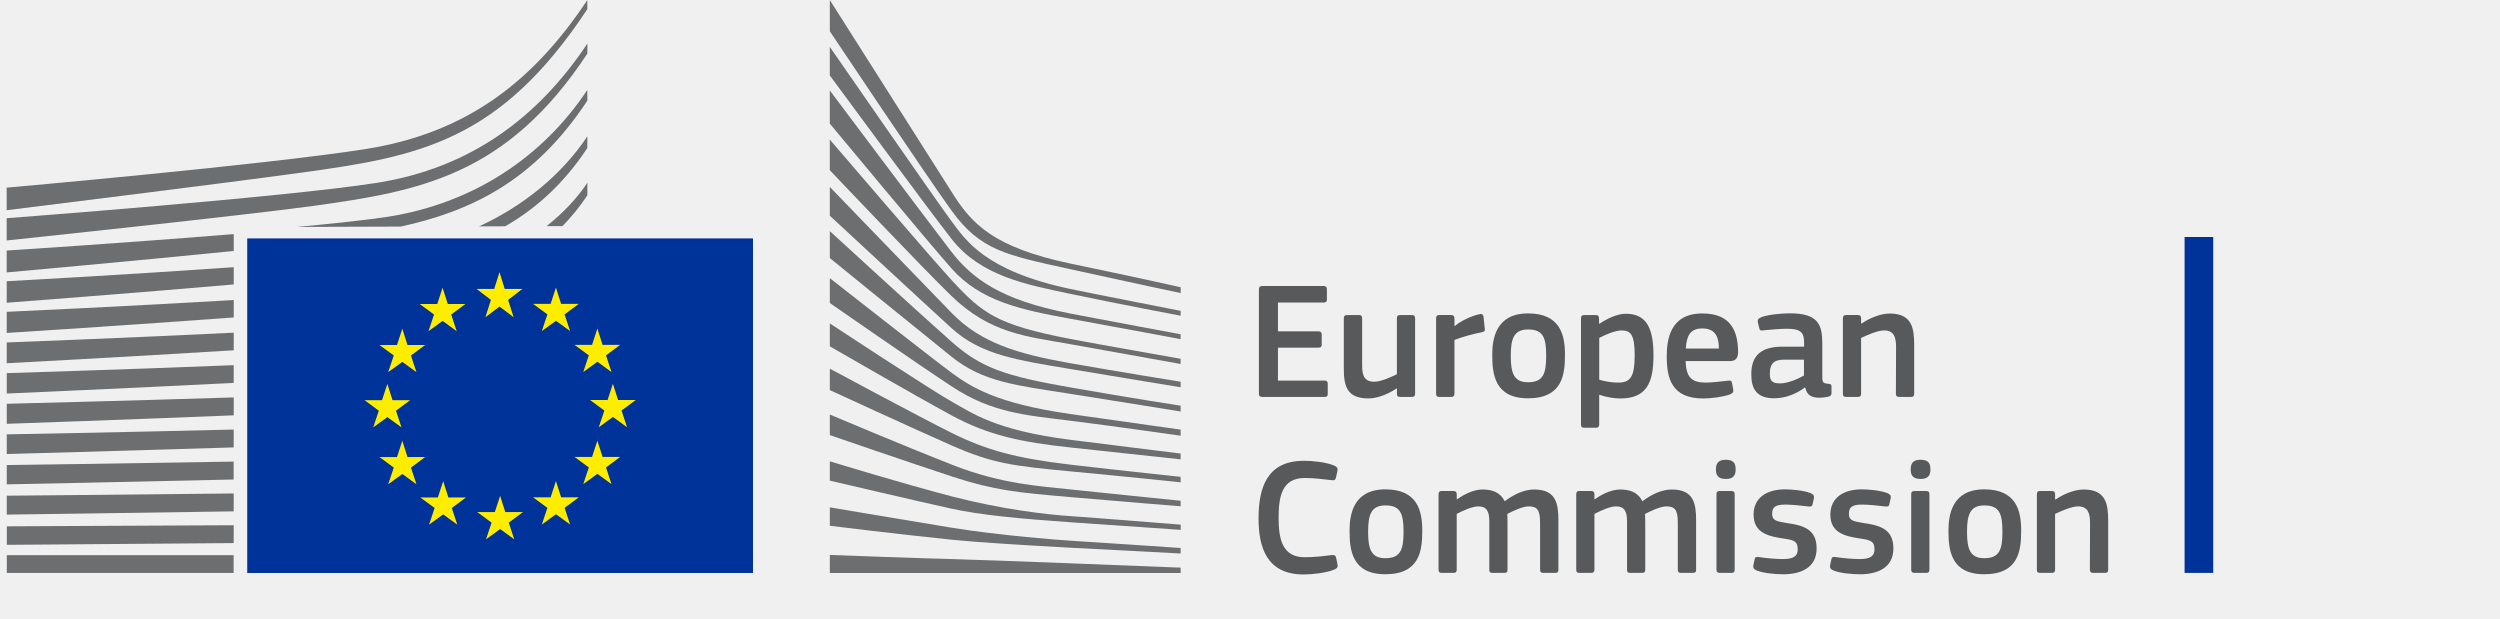
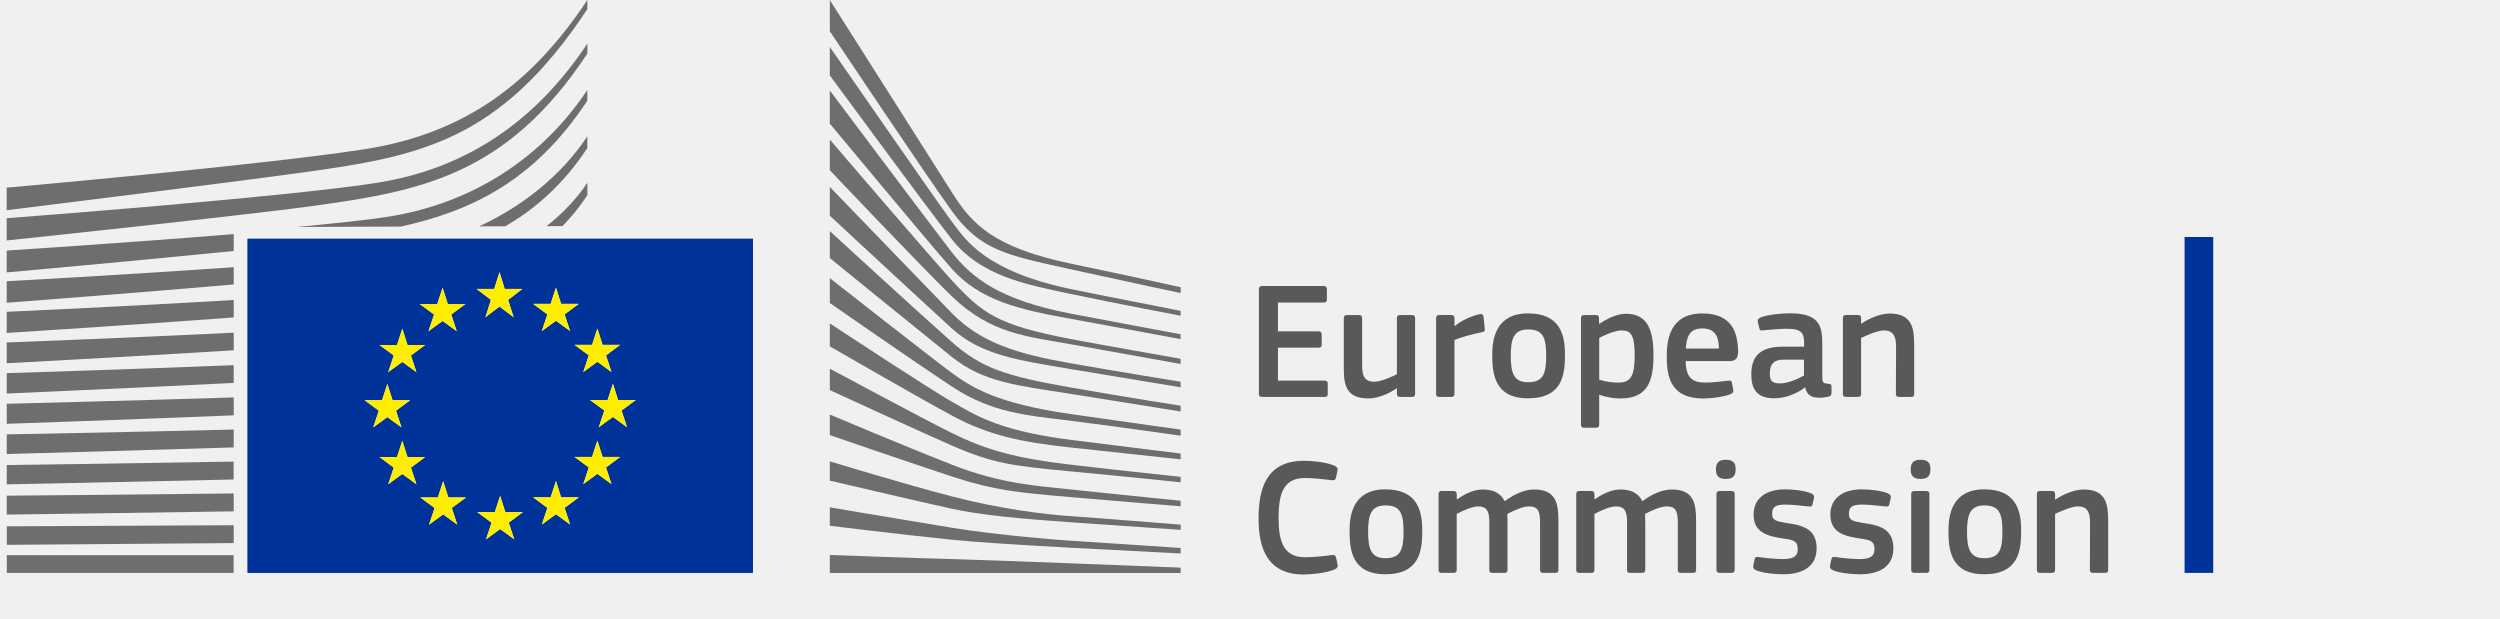
<svg xmlns="http://www.w3.org/2000/svg" width="291" height="72" viewBox="0 0 291 72" fill="none">
-   <path d="M87.648 27.751H87.592H28.777V66.695H87.592H87.648V27.751Z" fill="#003399" />
+   <defs>
+     <mask id="eu-flag-star-mask" maskUnits="userSpaceOnUse" x="0" y="0" width="291" height="72">
+       <path d="M87.648 27.751H87.592H28.777V66.695H87.592H87.648V27.751Z" fill="white" />
+       <path d="M58.746 33.635H60.797L59.143 34.909L59.787 36.926L58.143 35.683L56.5 36.926L57.144 34.909L55.48 33.635H57.525L58.143 31.669L58.746 33.635Z" fill="black" />
+       <path d="M58.818 59.608H60.869L59.22 60.836L59.859 62.777L58.215 61.58L56.572 62.777L57.221 60.836L55.552 59.608H57.597L58.215 57.718L58.818 59.608Z" fill="black" />
+       <path d="M65.315 57.891H67.37L65.717 59.114L66.361 61.055L64.712 59.858L63.069 61.055L63.718 59.114L62.048 57.891H64.094L64.712 55.996L65.315 57.891Z" fill="black" />
+       <path d="M65.315 35.368H67.37L65.717 36.595L66.361 38.536L64.712 37.339L63.069 38.536L63.718 36.595L62.048 35.368H64.094L64.712 33.477L65.315 35.368Z" fill="black" />
+       <path d="M70.142 40.141H72.187L70.539 41.364L71.178 43.305L69.534 42.108L67.891 43.305L68.54 41.364L66.871 40.141H68.916L69.534 38.246L70.142 40.141Z" fill="black" />
+       <path d="M70.142 53.184H72.187L70.539 54.412L71.178 56.353L69.534 55.155L67.891 56.353L68.54 54.412L66.871 53.184H68.916L69.534 51.294L70.142 53.184Z" fill="black" />
+       <path d="M71.945 46.561H74.001L72.347 47.788L72.991 49.73L71.343 48.532L69.699 49.73L70.348 47.788L68.679 46.561H70.724L71.343 44.67L71.945 46.561Z" fill="black" />
+       <path d="M52.126 35.388H54.171L52.522 36.611L53.161 38.552L51.518 37.355L49.874 38.552L50.523 36.611L48.859 35.388H50.9L51.518 33.493L52.126 35.388Z" fill="black" />
+       <path d="M47.432 40.157H49.488L47.834 41.379L48.473 43.32L46.83 42.123L45.186 43.32L45.835 41.379L44.166 40.157H46.211L46.83 38.261L47.432 40.157Z" fill="black" />
+       <path d="M45.691 46.581H47.741L46.093 47.804L46.732 49.745L45.088 48.553L43.445 49.745L44.094 47.804L42.43 46.581H44.47L45.088 44.686L45.691 46.581Z" fill="black" />
+       <path d="M47.432 53.199H49.488L47.834 54.427L48.473 56.368L46.83 55.171L45.186 56.368L45.835 54.427L44.166 53.199H46.211L46.83 51.309L47.432 53.199Z" fill="black" />
+       <path d="M52.193 57.907H54.238L52.589 59.129L53.228 61.07L51.585 59.873L49.941 61.07L50.59 59.129L48.926 57.907H50.967L51.585 56.011L52.193 57.907Z" fill="black" />
+     </mask>
+   </defs>
+   <path d="M87.648 27.751H87.592H28.777V66.695H87.592H87.648V27.751Z" fill="#003399" mask="url(#eu-flag-star-mask)" />
  <path d="M58.746 33.635H60.797L59.143 34.909L59.787 36.926L58.143 35.683L56.5 36.926L57.144 34.909L55.48 33.635H57.525L58.143 31.669L58.746 33.635Z" fill="#FFED00" />
  <path d="M58.818 59.608H60.869L59.22 60.836L59.859 62.777L58.215 61.58L56.572 62.777L57.221 60.836L55.552 59.608H57.597L58.215 57.718L58.818 59.608Z" fill="#FFED00" />
  <path d="M65.315 57.891H67.37L65.717 59.114L66.361 61.055L64.712 59.858L63.069 61.055L63.718 59.114L62.048 57.891H64.094L64.712 55.996L65.315 57.891Z" fill="#FFED00" />
  <path d="M65.315 35.368H67.37L65.717 36.595L66.361 38.536L64.712 37.339L63.069 38.536L63.718 36.595L62.048 35.368H64.094L64.712 33.477L65.315 35.368Z" fill="#FFED00" />
  <path d="M70.142 40.141H72.187L70.539 41.364L71.178 43.305L69.534 42.108L67.891 43.305L68.54 41.364L66.871 40.141H68.916L69.534 38.246L70.142 40.141Z" fill="#FFED00" />
  <path d="M70.142 53.184H72.187L70.539 54.412L71.178 56.353L69.534 55.155L67.891 56.353L68.54 54.412L66.871 53.184H68.916L69.534 51.294L70.142 53.184Z" fill="#FFED00" />
  <path d="M71.945 46.561H74.001L72.347 47.788L72.991 49.73L71.343 48.532L69.699 49.73L70.348 47.788L68.679 46.561H70.724L71.343 44.67L71.945 46.561Z" fill="#FFED00" />
  <path d="M52.126 35.388H54.171L52.522 36.611L53.161 38.552L51.518 37.355L49.874 38.552L50.523 36.611L48.859 35.388H50.9L51.518 33.493L52.126 35.388Z" fill="#FFED00" />
  <path d="M47.432 40.157H49.488L47.834 41.379L48.473 43.32L46.83 42.123L45.186 43.32L45.835 41.379L44.166 40.157H46.211L46.83 38.261L47.432 40.157Z" fill="#FFED00" />
  <path d="M45.691 46.581H47.741L46.093 47.804L46.732 49.745L45.088 48.553L43.445 49.745L44.094 47.804L42.43 46.581H44.47L45.088 44.686L45.691 46.581Z" fill="#FFED00" />
  <path d="M47.432 53.199H49.488L47.834 54.427L48.473 56.368L46.83 55.171L45.186 56.368L45.835 54.427L44.166 53.199H46.211L46.83 51.309L47.432 53.199Z" fill="#FFED00" />
  <path d="M52.193 57.907H54.238L52.589 59.129L53.228 61.07L51.585 59.873L49.941 61.07L50.59 59.129L48.926 57.907H50.967L51.585 56.011L52.193 57.907Z" fill="#FFED00" />
  <path d="M96.592 0.005C96.592 0.005 108.684 19.054 110.899 22.544C113.109 26.034 115.639 28.8 124.588 30.675C133.537 32.55 137.432 33.437 137.432 33.437V34.114C137.432 34.114 131.744 32.917 124.428 31.302C117.112 29.687 114.119 29.142 110.786 24.551C108.009 20.73 96.592 3.643 96.592 3.643V0V0.005Z" fill="#6D6E70" />
  <path d="M96.592 21.759C96.592 21.759 107.602 33.167 110.786 36.443C114.166 39.917 118.488 41.201 124.485 42.261C130.209 43.269 137.427 44.436 137.427 44.436V45.078C137.427 45.078 130.647 43.977 124.485 42.938C118.442 41.914 114.212 41.344 110.75 38.19C107.648 35.367 96.592 25.112 96.592 25.112V21.754V21.759Z" fill="#6D6E70" />
  <path d="M96.592 26.9C96.592 26.9 107.061 36.514 110.786 39.8C114.212 42.821 116.989 43.764 124.521 45.083C132.053 46.403 137.427 47.223 137.427 47.223V47.901C137.427 47.901 130.611 46.795 124.485 45.827C118.359 44.864 114.454 44.482 110.786 41.542C106.556 38.149 96.592 30.038 96.592 30.038V26.895V26.9Z" fill="#6D6E70" />
  <path d="M96.592 32.377C96.592 32.377 108.55 41.761 110.786 43.402C113.022 45.042 115.979 46.958 124.557 48.186C133.063 49.404 137.427 50.005 137.427 50.005V50.718C137.427 50.718 129.714 49.612 124.557 48.97C119.4 48.328 115.448 48.053 110.822 45.007C106.319 42.042 96.592 35.271 96.592 35.271V32.377Z" fill="#6D6E70" />
  <path d="M96.592 37.645C96.592 37.645 108.586 45.542 110.858 46.795C113.13 48.043 115.799 50.081 124.557 51.187C133.315 52.292 137.427 52.791 137.427 52.791V53.469C137.427 53.469 130.183 52.684 124.521 52.078C118.864 51.472 115.005 50.652 110.786 48.364C106.566 46.082 96.592 40.315 96.592 40.315V37.645Z" fill="#6D6E70" />
  <path d="M96.592 42.913C96.592 42.913 107.195 48.619 110.786 50.397C114.789 52.384 118.251 53.337 124.521 54.075C130.678 54.799 137.427 55.502 137.427 55.502V56.144C137.427 56.144 131.188 55.481 124.521 54.86C117.911 54.238 115.557 53.953 110.786 51.859C106.52 49.984 96.592 45.409 96.592 45.409V42.908V42.913Z" fill="#6D6E70" />
  <path d="M96.592 48.252C96.592 48.252 104.969 51.798 110.858 54.111C116.649 56.383 121.074 56.577 124.593 56.969C126.144 57.142 137.427 58.289 137.427 58.289V58.931C137.427 58.931 130.688 58.396 124.557 57.861C118.426 57.326 115.783 57.096 110.822 55.471C105.799 53.821 96.592 50.647 96.592 50.647V48.257V48.252Z" fill="#6D6E70" />
  <path d="M96.592 53.698C96.592 53.698 105.052 56.291 110.822 57.789C116.592 59.287 121.888 59.899 124.557 60.072C127.226 60.25 137.432 61.07 137.432 61.07V61.677C137.432 61.677 131.626 61.284 124.521 60.785C118.777 60.383 114.166 59.955 110.786 59.216C107.046 58.401 96.592 55.945 96.592 55.945V53.698Z" fill="#6D6E70" />
  <path d="M96.592 59.053C96.592 59.053 103.511 60.235 110.822 61.432C116.304 62.329 123.728 62.894 124.521 62.93C125.314 62.966 137.427 63.786 137.427 63.786V64.428C137.427 64.428 129.673 64.03 124.521 63.75C119.153 63.455 113.815 63.134 110.786 62.823C103.996 62.125 96.592 61.198 96.592 61.198V59.053Z" fill="#6D6E70" />
  <path d="M96.592 64.596C96.592 64.596 107.504 65.004 110.822 65.075C114.14 65.146 137.427 66.073 137.427 66.073V66.7H96.592V64.596Z" fill="#6D6E70" />
  <path d="M124.516 33.62C114.64 31.516 112.404 27.945 110.745 25.733C109.086 23.517 96.587 5.456 96.587 5.456V8.778C97.082 9.415 107.777 24.017 110.781 27.837C114.166 32.142 119.467 33.121 124.516 34.191C129.56 35.261 137.427 36.753 137.427 36.753V36.183C137.427 36.183 127.071 34.16 124.516 33.62Z" fill="#6D6E70" />
  <path d="M124.516 36.478C116.407 34.909 113.125 32.372 110.745 29.305C108.364 26.233 96.587 10.526 96.587 10.526V14.387C97.082 14.963 107.854 27.965 110.745 31.236C114.114 35.052 118.818 36.055 124.516 37.09C130.214 38.124 137.422 39.479 137.422 39.479V38.908C137.422 38.908 129.194 37.385 124.516 36.483V36.478Z" fill="#6D6E70" />
  <path d="M124.516 39.438C116.082 37.818 114.351 36.488 110.781 32.621C108.534 30.191 97.071 16.808 96.587 16.242V19.808C96.587 19.808 107.298 31.108 110.745 34.445C115.263 38.827 119.503 39.158 124.516 40.05C129.529 40.941 137.422 42.368 137.422 42.368V41.761C137.422 41.761 127.89 40.09 124.516 39.443V39.438Z" fill="#6D6E70" />
  <path d="M0.781 27.99C0.781 27.99 28.705 25.046 36.526 23.96C48.89 22.249 59.009 20.425 68.37 6.236C68.37 6.236 68.38 5.431 68.37 5.069C62.636 13.695 54.727 19.579 43.836 21.286C33.197 22.957 0.776 25.397 0.776 25.397V27.99H0.781Z" fill="#6D6E70" />
  <path d="M0.776 24.47C0.776 24.47 26.654 21.265 35.181 20.083C48.669 18.219 58.154 16.543 68.365 1.065C68.365 1.065 68.37 0.397 68.365 0.005C62.11 9.415 54.387 15.493 42.507 17.358C30.9 19.182 0.776 21.841 0.776 21.841V24.475V24.47Z" fill="#6D6E70" />
  <path d="M27.195 64.621H0.792V66.69H27.195V64.621Z" fill="#6D6E70" />
  <path d="M68.365 22.743C68.365 22.743 68.38 21.525 68.375 21.265C67.133 23.135 65.5 24.832 63.615 26.324H65.464C66.505 25.265 67.478 24.078 68.359 22.743H68.365Z" fill="#6D6E70" />
  <path d="M68.365 17.241C68.365 17.241 68.375 16.16 68.37 15.865C65.376 20.369 60.92 23.965 55.768 26.35L58.808 26.34C62.321 24.317 65.588 21.444 68.359 17.241H68.365Z" fill="#6D6E70" />
  <path d="M68.365 11.738C68.365 11.738 68.375 10.796 68.365 10.47C63.156 18.31 55.057 23.675 45.155 25.229C42.811 25.596 38.993 26.003 34.557 26.416L46.649 26.375C54.63 24.618 62.1 21.22 68.354 11.738H68.365Z" fill="#6D6E70" />
  <path d="M27.201 61.136C13.728 61.208 0.792 61.264 0.792 61.264V63.419C0.792 63.419 14.341 63.322 27.201 63.215V61.136Z" fill="#6D6E70" />
  <path d="M27.201 57.438C13.821 57.586 0.786 57.698 0.786 57.698V59.899C0.786 59.899 14.475 59.72 27.201 59.522V57.438Z" fill="#6D6E70" />
  <path d="M27.195 53.729C13.914 53.958 0.786 54.131 0.786 54.131V56.378C0.786 56.378 14.619 56.108 27.195 55.813V53.729Z" fill="#6D6E70" />
  <path d="M27.201 49.999C14.017 50.321 0.786 50.56 0.786 50.56V52.847C0.786 52.847 14.779 52.471 27.201 52.078V49.994V49.999Z" fill="#6D6E70" />
  <path d="M27.206 46.26C14.12 46.673 0.786 46.999 0.786 46.999V49.332C0.786 49.332 14.949 48.843 27.206 48.344V46.265V46.26Z" fill="#6D6E70" />
  <path d="M27.201 42.505C14.218 43.025 0.786 43.432 0.786 43.432V45.807C0.786 45.807 15.124 45.185 27.201 44.569V42.5V42.505Z" fill="#6D6E70" />
  <path d="M27.206 38.725C14.321 39.357 0.781 39.861 0.781 39.861V42.281C0.781 42.281 15.31 41.512 27.206 40.773V38.725Z" fill="#6D6E70" />
  <path d="M27.206 34.924C14.418 35.678 0.781 36.295 0.781 36.295V38.755C0.781 38.755 15.506 37.818 27.206 36.952V34.924Z" fill="#6D6E70" />
  <path d="M27.206 31.103C14.506 31.99 0.781 32.734 0.781 32.734V35.24C0.781 35.24 15.701 34.109 27.206 33.111V31.108V31.103Z" fill="#6D6E70" />
  <path d="M27.206 27.247C14.583 28.281 0.776 29.162 0.776 29.162V31.709C0.776 31.709 15.897 30.354 27.206 29.213V27.247Z" fill="#6D6E70" />
  <path d="M146.536 33.679C146.536 33.429 146.653 33.29 146.925 33.29H154.083C154.318 33.29 154.452 33.429 154.452 33.659V34.867C154.452 35.103 154.354 35.216 154.062 35.216H148.753V38.564H153.458C153.709 38.564 153.847 38.682 153.847 38.912V40.121C153.847 40.356 153.75 40.469 153.458 40.469H148.753V44.299H154.201C154.436 44.299 154.549 44.417 154.549 44.667V45.855C154.549 46.106 154.452 46.204 154.18 46.204H146.925C146.653 46.204 146.536 46.086 146.536 45.855V33.674V33.679Z" fill="#58595B" />
  <path d="M164.354 46.203H162.972C162.68 46.203 162.603 46.065 162.603 45.835V45.231L162.562 45.21C161.804 45.737 160.478 46.377 159.295 46.377C156.669 46.377 156.418 44.821 156.418 42.778V37.059C156.418 36.823 156.515 36.67 156.786 36.67H158.205C158.456 36.67 158.553 36.808 158.553 37.059V42.527C158.553 43.694 158.788 44.432 159.971 44.432C160.806 44.432 162.091 43.807 162.598 43.556V37.059C162.598 36.823 162.675 36.67 162.967 36.67H164.349C164.62 36.67 164.718 36.808 164.718 37.059V45.835C164.718 46.086 164.62 46.203 164.349 46.203H164.354Z" fill="#58595B" />
  <path d="M169.3 45.834C169.3 46.069 169.203 46.203 168.932 46.203H167.529C167.257 46.203 167.16 46.085 167.16 45.834V37.058C167.16 36.807 167.257 36.669 167.529 36.669H168.911C169.203 36.669 169.3 36.822 169.3 37.058V37.913L169.341 37.954C169.925 37.411 171.307 36.745 172.219 36.571C172.47 36.515 172.649 36.571 172.685 36.904L172.823 38.21C172.843 38.481 172.864 38.599 172.454 38.676C171.364 38.891 169.981 39.28 169.3 39.572V45.834Z" fill="#58595B" />
  <path d="M177.861 46.362C173.949 46.362 173.698 43.505 173.698 41.282C173.698 39.455 174.108 36.48 177.861 36.48C181.614 36.48 182.162 38.989 182.162 41.282C182.162 43.576 181.891 46.362 177.861 46.362ZM177.877 38.349C176.223 38.349 175.854 39.398 175.854 41.421C175.854 43.443 176.223 44.493 177.856 44.493C179.628 44.493 179.976 43.5 179.976 41.421C179.976 39.342 179.643 38.349 177.877 38.349Z" fill="#58595B" />
  <path d="M188.598 46.382C187.958 46.382 187.062 46.265 186.166 45.952L186.146 45.973V49.398C186.146 49.613 186.089 49.787 185.777 49.787H184.395C184.082 49.787 184.026 49.649 184.026 49.398V37.063C184.026 36.813 184.123 36.674 184.395 36.674H185.777C186.048 36.674 186.125 36.828 186.125 37.063V37.647L186.181 37.688C186.883 37.202 188.127 36.521 189.254 36.521C191.803 36.521 192.464 38.446 192.464 41.385C192.464 44.554 191.665 46.382 188.593 46.382H188.598ZM188.757 38.461C187.958 38.461 186.734 39.025 186.151 39.337V44.201C187.026 44.452 187.728 44.534 188.388 44.534C189.791 44.534 190.278 43.812 190.278 41.364C190.278 38.917 189.791 38.466 188.762 38.466L188.757 38.461Z" fill="#58595B" />
  <path d="M196.207 42.025C196.263 43.991 196.965 44.534 198.562 44.534C199.264 44.534 200.354 44.396 201.092 44.319C201.44 44.278 201.558 44.278 201.619 44.652L201.737 45.292C201.793 45.584 201.757 45.737 201.404 45.896C200.646 46.188 199.228 46.383 198.27 46.383C194.553 46.383 194.01 44.012 194.01 41.483C194.01 39.593 194.358 36.485 198.153 36.485C201.634 36.485 202.259 38.743 202.315 40.842C202.336 41.544 202.141 42.03 201.363 42.03H196.207V42.025ZM196.227 40.566H200.078C200.078 39.378 199.765 38.231 198.153 38.231C196.714 38.231 196.325 39.107 196.227 40.566Z" fill="#58595B" />
  <path d="M210.098 45.097C209.125 45.835 207.82 46.362 206.519 46.362C204.456 46.362 203.852 45.236 203.852 43.602C203.831 41.324 205.06 40.351 207.507 40.351H209.996V39.844C209.996 38.677 209.566 38.267 207.973 38.267C207.333 38.267 206.105 38.364 205.326 38.441C204.937 38.498 204.84 38.482 204.783 38.206L204.609 37.484C204.568 37.233 204.63 37.074 205.055 36.9C205.889 36.608 207.431 36.47 208.342 36.47C211.706 36.47 212.116 37.852 212.116 40.029V43.782C212.116 44.58 212.213 44.601 212.817 44.678C213.109 44.698 213.186 44.755 213.186 44.969V45.789C213.186 46.004 213.048 46.137 212.72 46.198C212.408 46.255 212.095 46.296 211.803 46.296C210.887 46.296 210.324 46.024 210.129 45.108L210.088 45.087L210.098 45.097ZM209.981 41.867H207.605C206.632 41.867 206.007 42.215 206.007 43.5C206.007 44.355 206.299 44.627 207.216 44.627C208.05 44.627 209.238 44.14 209.981 43.71V41.861V41.867Z" fill="#58595B" />
  <path d="M222.453 46.203H221.05C220.8 46.203 220.682 46.085 220.682 45.834L220.702 40.366C220.702 39.219 220.431 38.461 219.299 38.461C218.521 38.461 217.159 39.086 216.632 39.337V45.834C216.632 46.07 216.534 46.203 216.263 46.203H214.881C214.609 46.203 214.512 46.085 214.512 45.834V37.058C214.512 36.807 214.609 36.669 214.881 36.669H216.263C216.534 36.669 216.632 36.807 216.632 37.058V37.642C216.632 37.642 216.673 37.662 216.688 37.662C217.41 37.155 218.772 36.495 219.955 36.495C222.581 36.495 222.812 38.226 222.812 40.192V45.834C222.812 46.07 222.735 46.203 222.443 46.203H222.453Z" fill="#58595B" />
  <path d="M151.753 53.633C152.706 53.633 154.283 53.771 155.312 54.196C155.624 54.334 155.742 54.488 155.68 54.8L155.506 55.599C155.445 55.835 155.353 55.932 154.999 55.891C154.047 55.773 152.88 55.64 151.866 55.64C149.219 55.64 148.829 57.78 148.829 60.31C148.829 62.839 149.316 64.862 151.866 64.862C152.992 64.862 153.95 64.744 154.999 64.611C155.368 64.57 155.445 64.667 155.527 64.923L155.68 65.66C155.757 65.973 155.66 66.147 155.348 66.285C154.395 66.695 152.7 66.869 151.748 66.869C147.411 66.869 146.495 63.658 146.495 60.351C146.495 57.043 147.314 53.638 151.748 53.638L151.753 53.633Z" fill="#58595B" />
  <path d="M161.251 66.843C157.339 66.843 157.089 63.986 157.089 61.764C157.089 59.936 157.498 56.961 161.251 56.961C165.004 56.961 165.552 59.47 165.552 61.764C165.552 64.058 165.281 66.843 161.251 66.843ZM161.272 58.83C159.618 58.83 159.249 59.879 159.249 61.902C159.249 63.924 159.618 64.974 161.251 64.974C163.023 64.974 163.371 63.981 163.371 61.902C163.371 59.823 163.038 58.83 161.272 58.83Z" fill="#58595B" />
  <path d="M181.036 66.685H179.633C179.362 66.685 179.264 66.567 179.264 66.316V60.791C179.264 59.353 178.916 58.943 177.943 58.943C177.221 58.943 176.054 59.506 175.455 59.819C175.455 60.013 175.475 60.361 175.475 60.812V66.316C175.475 66.552 175.398 66.685 175.107 66.685H173.688C173.437 66.685 173.355 66.567 173.355 66.316V60.694C173.355 59.506 173.043 58.943 172.07 58.943C171.389 58.943 170.299 59.429 169.561 59.819V66.316C169.561 66.552 169.464 66.685 169.193 66.685H167.795C167.544 66.685 167.447 66.567 167.447 66.316V57.54C167.447 57.289 167.544 57.151 167.795 57.151H169.177C169.469 57.151 169.566 57.305 169.566 57.54V58.103L169.587 58.124C170.345 57.596 171.415 57.013 172.485 56.977C173.611 56.977 174.548 57.212 175.153 58.339C176.126 57.617 177.334 56.977 178.578 56.977C181.143 56.977 181.399 58.651 181.399 60.597V66.316C181.399 66.552 181.323 66.685 181.051 66.685H181.036Z" fill="#58595B" />
  <path d="M197.067 66.685H195.664C195.393 66.685 195.296 66.567 195.296 66.316V60.791C195.296 59.353 194.947 58.943 193.975 58.943C193.253 58.943 192.09 59.506 191.486 59.819C191.486 60.013 191.507 60.361 191.507 60.812V66.316C191.507 66.552 191.43 66.685 191.138 66.685H189.72C189.469 66.685 189.387 66.567 189.387 66.316V60.694C189.387 59.506 189.075 58.943 188.102 58.943C187.421 58.943 186.33 59.429 185.593 59.819V66.316C185.593 66.552 185.495 66.685 185.224 66.685H183.821C183.57 66.685 183.473 66.567 183.473 66.316V57.54C183.473 57.289 183.57 57.151 183.821 57.151H185.204C185.495 57.151 185.593 57.305 185.593 57.54V58.103L185.613 58.124C186.371 57.596 187.441 57.013 188.511 56.977C189.638 56.977 190.575 57.212 191.179 58.339C192.152 57.617 193.355 56.977 194.604 56.977C197.175 56.977 197.426 58.651 197.426 60.597V66.316C197.426 66.552 197.349 66.685 197.077 66.685H197.067Z" fill="#58595B" />
  <path d="M200.882 55.753C199.868 55.753 199.735 55.19 199.735 54.626C199.735 54.002 199.95 53.515 200.882 53.515C201.814 53.515 202.029 53.961 202.029 54.626C202.029 55.23 201.855 55.753 200.882 55.753ZM201.916 66.316C201.916 66.531 201.839 66.684 201.568 66.684H200.185C199.914 66.684 199.796 66.567 199.796 66.316V57.524C199.796 57.253 199.914 57.156 200.185 57.156H201.568C201.839 57.156 201.916 57.309 201.916 57.524V66.316Z" fill="#58595B" />
  <path d="M207.518 66.843C206.545 66.843 205.239 66.705 204.502 66.413C204.113 66.259 204.036 66.08 204.092 65.773L204.231 65.133C204.287 64.82 204.425 64.8 204.737 64.841C205.593 64.979 206.837 65.076 207.502 65.076C208.747 65.076 209.254 64.744 209.254 63.965C209.254 63.069 208.921 62.875 207.697 62.701C205.792 62.429 204.118 62.02 204.118 59.9C204.118 57.975 205.598 56.961 207.774 56.961C208.573 56.961 209.914 57.079 210.733 57.391C211.066 57.529 211.199 57.683 211.143 57.975L210.989 58.676C210.933 58.947 210.815 58.989 210.462 58.947C209.627 58.85 208.537 58.733 207.815 58.733C206.571 58.733 206.279 59.081 206.279 59.823C206.279 60.566 206.745 60.678 207.933 60.873C209.781 61.144 211.455 61.513 211.455 63.832C211.455 66.152 209.53 66.848 207.528 66.848L207.518 66.843Z" fill="#58595B" />
  <path d="M216.452 66.843C215.48 66.843 214.174 66.705 213.437 66.413C213.047 66.259 212.971 66.08 213.027 65.773L213.165 65.133C213.222 64.82 213.36 64.8 213.672 64.841C214.527 64.979 215.771 65.076 216.437 65.076C217.681 65.076 218.188 64.744 218.188 63.965C218.188 63.069 217.855 62.875 216.632 62.701C214.727 62.429 213.053 62.02 213.053 59.9C213.053 57.975 214.532 56.961 216.708 56.961C217.507 56.961 218.849 57.079 219.668 57.391C220.001 57.529 220.134 57.683 220.078 57.975L219.924 58.676C219.868 58.947 219.75 58.989 219.397 58.947C218.562 58.85 217.471 58.733 216.749 58.733C215.505 58.733 215.213 59.081 215.213 59.823C215.213 60.566 215.679 60.678 216.867 60.873C218.716 61.144 220.39 61.513 220.39 63.832C220.39 66.152 218.465 66.848 216.463 66.848L216.452 66.843Z" fill="#58595B" />
  <path d="M223.554 55.753C222.541 55.753 222.407 55.19 222.407 54.626C222.407 54.002 222.622 53.515 223.554 53.515C224.486 53.515 224.701 53.961 224.701 54.626C224.701 55.23 224.527 55.753 223.554 55.753ZM224.584 66.316C224.584 66.531 224.507 66.684 224.235 66.684H222.853C222.582 66.684 222.464 66.567 222.464 66.316V57.524C222.464 57.253 222.582 57.156 222.853 57.156H224.235C224.507 57.156 224.584 57.309 224.584 57.524V66.316Z" fill="#58595B" />
  <path d="M230.963 66.843C227.051 66.843 226.801 63.986 226.801 61.764C226.801 59.936 227.21 56.961 230.963 56.961C234.716 56.961 235.264 59.47 235.264 61.764C235.264 64.058 234.993 66.843 230.963 66.843ZM230.984 58.83C229.33 58.83 228.961 59.879 228.961 61.902C228.961 63.924 229.33 64.974 230.963 64.974C232.735 64.974 233.083 63.981 233.083 61.902C233.083 59.823 232.75 58.83 230.984 58.83Z" fill="#58595B" />
  <path d="M245.033 66.685H243.631C243.38 66.685 243.262 66.567 243.262 66.316L243.282 60.848C243.282 59.701 243.011 58.943 241.879 58.943C241.101 58.943 239.739 59.568 239.212 59.819V66.316C239.212 66.552 239.114 66.685 238.843 66.685H237.461C237.189 66.685 237.092 66.567 237.092 66.316V57.54C237.092 57.289 237.189 57.151 237.461 57.151H238.843C239.114 57.151 239.212 57.289 239.212 57.54V58.124C239.212 58.124 239.253 58.144 239.268 58.144C239.99 57.637 241.352 56.977 242.535 56.977C245.161 56.977 245.392 58.708 245.392 60.674V66.316C245.392 66.552 245.315 66.685 245.023 66.685H245.033Z" fill="#58595B" />
  <path d="M257.619 66.684V27.586H254.286V66.684H257.619Z" fill="#003399" />
</svg>
